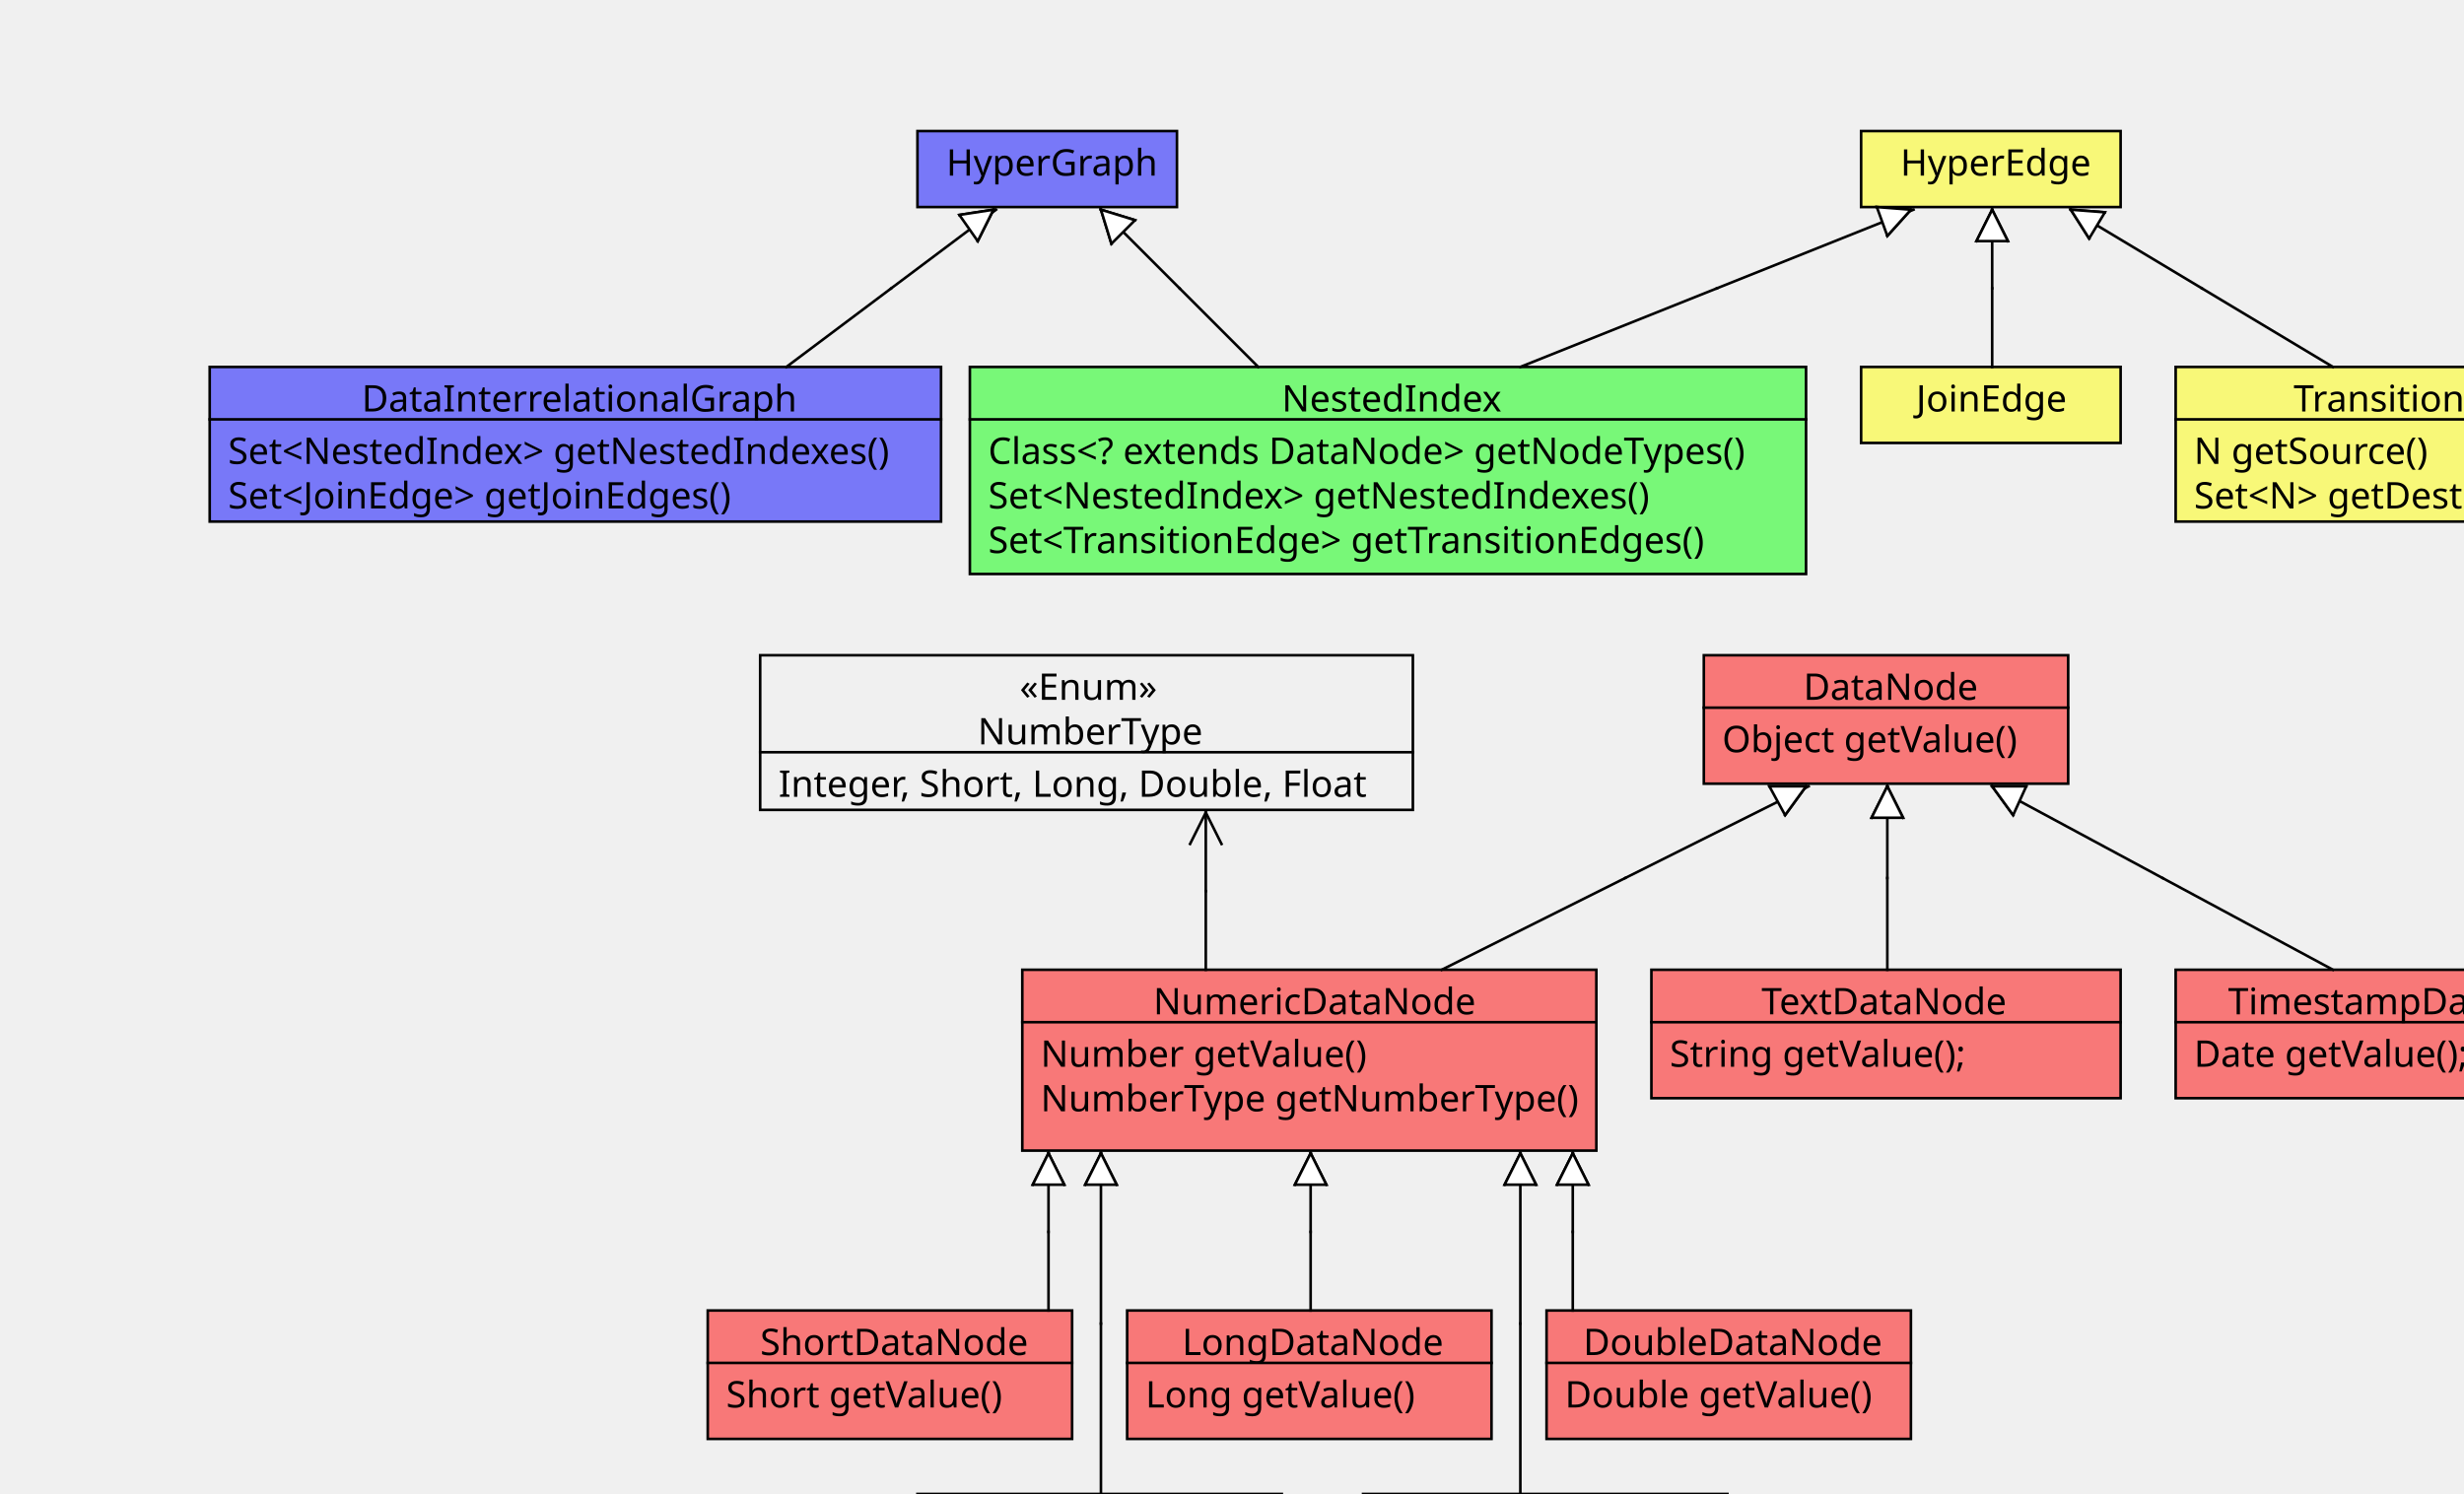
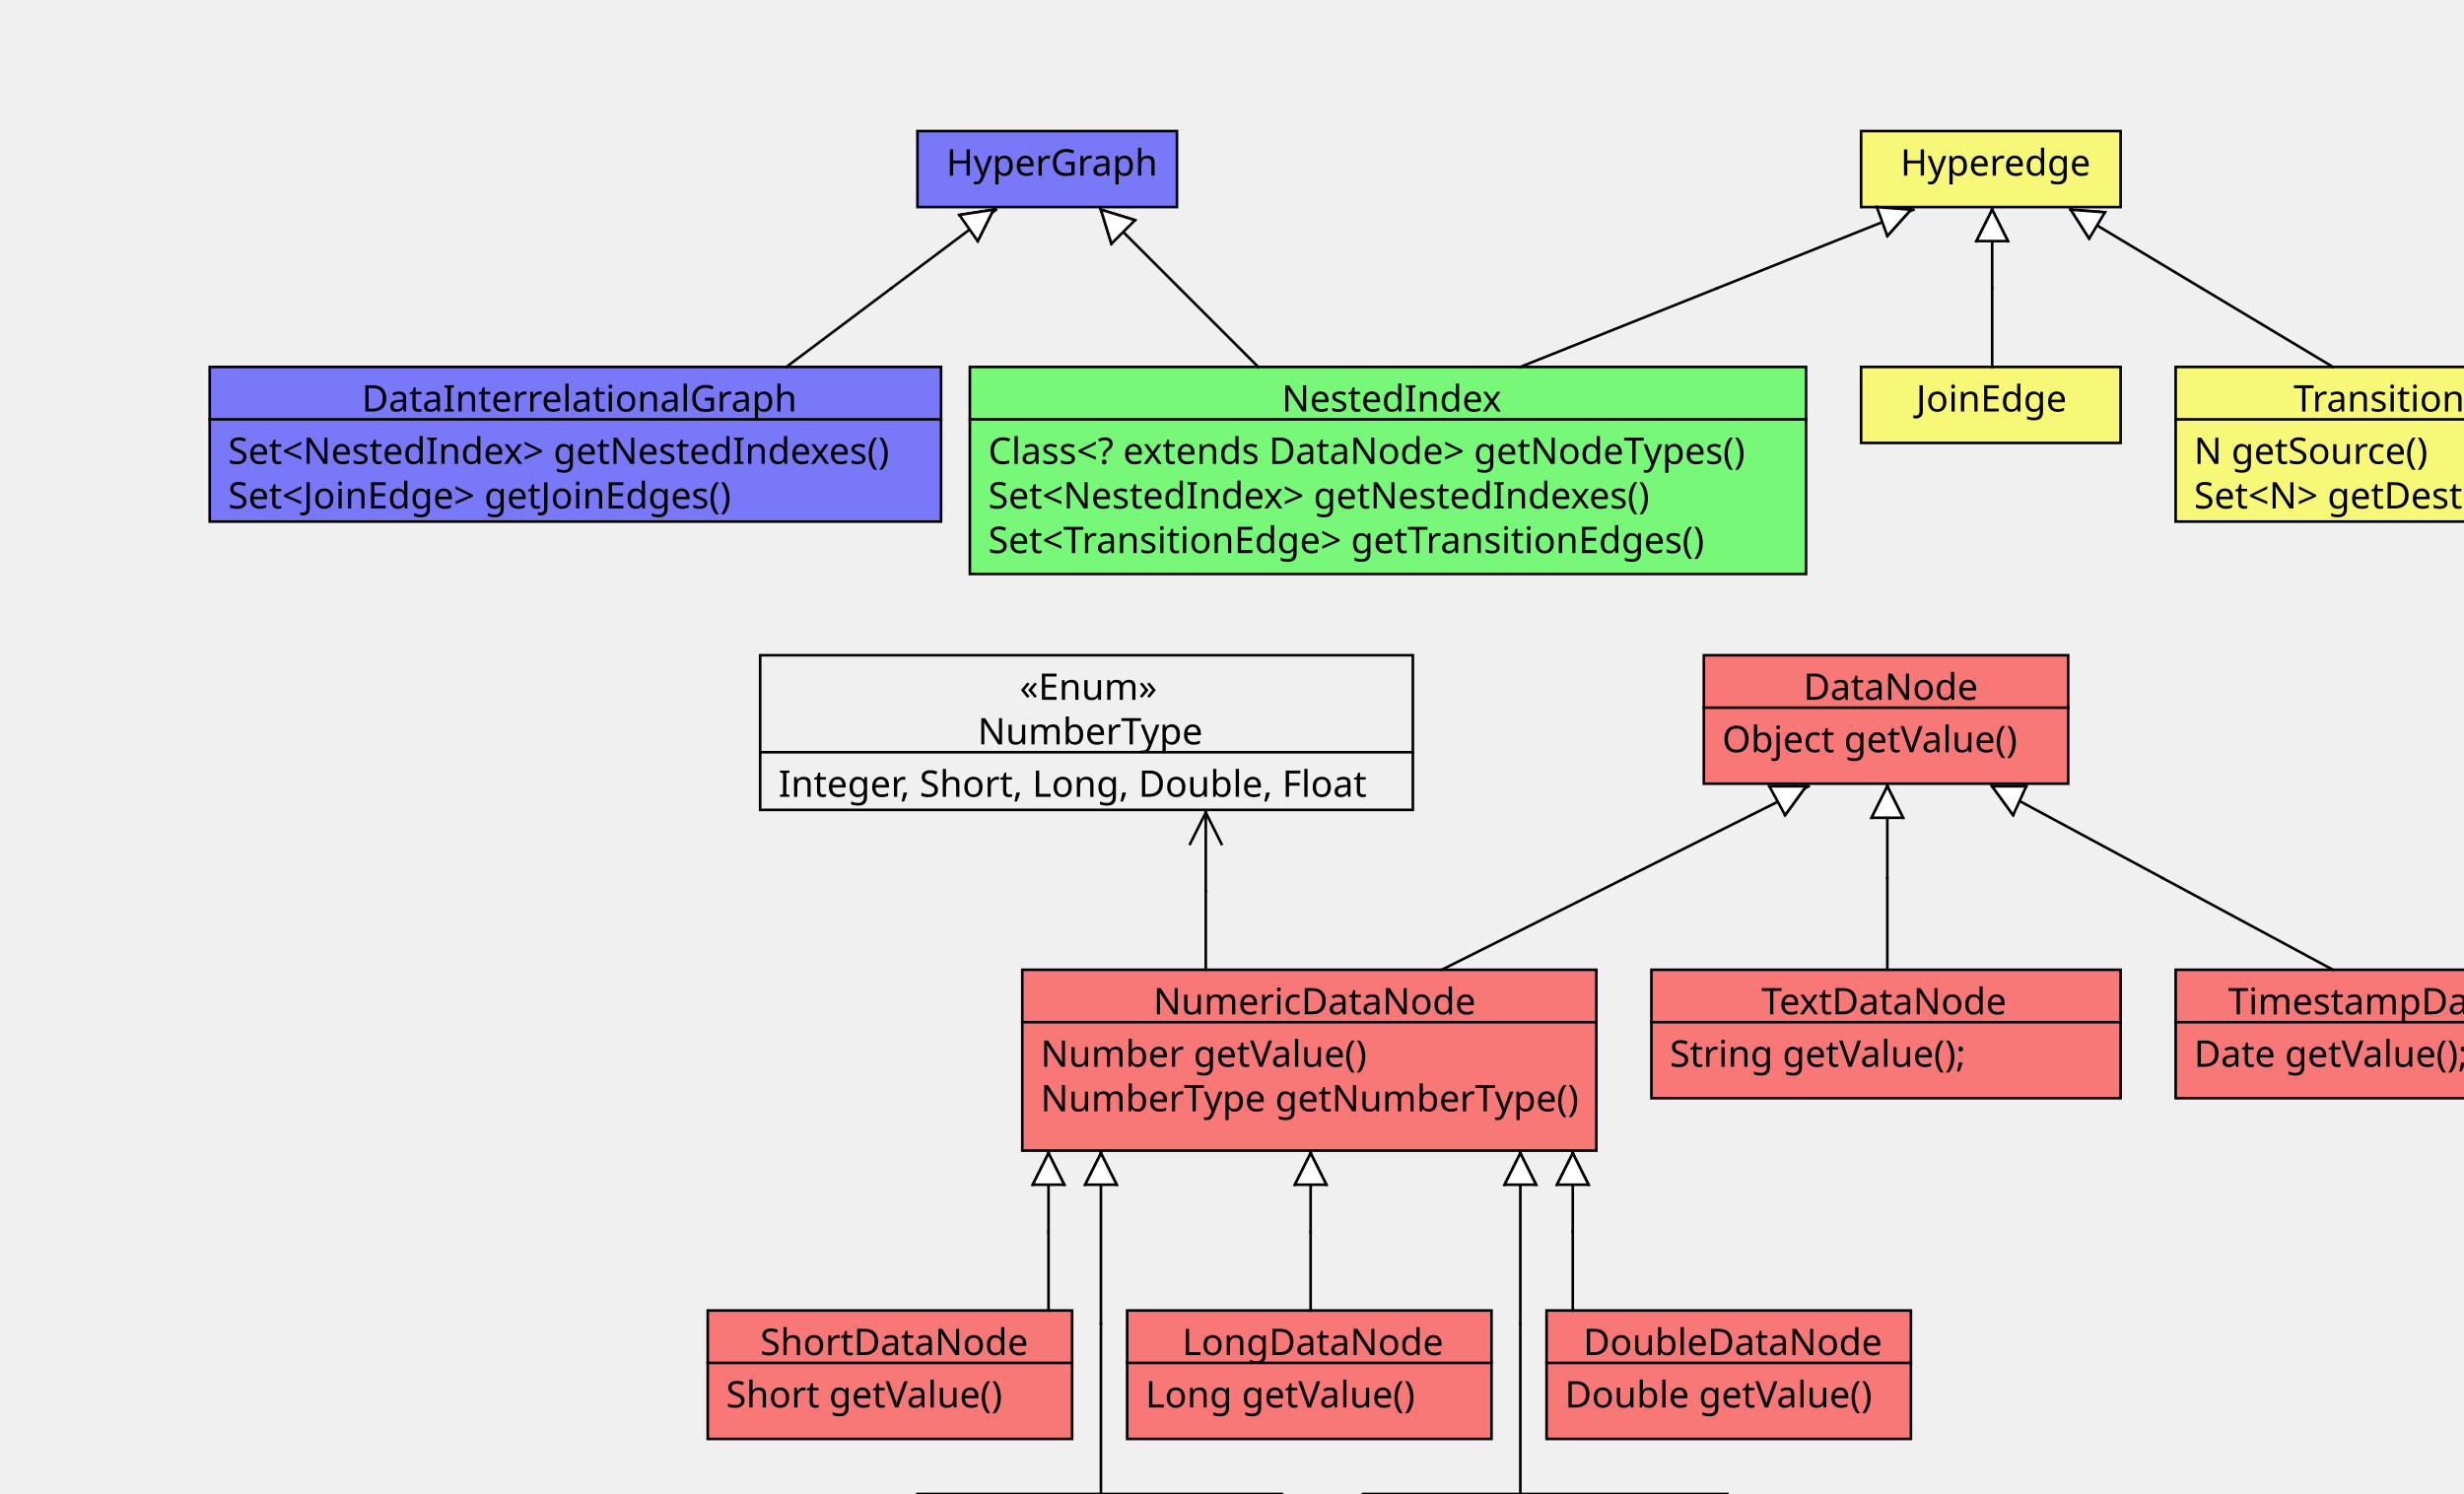
<svg xmlns="http://www.w3.org/2000/svg" fill-opacity="1" color-rendering="auto" color-interpolation="auto" stroke="black" text-rendering="auto" stroke-linecap="square" stroke-miterlimit="10" stroke-opacity="1" shape-rendering="auto" fill="black" stroke-dasharray="none" font-weight="normal" stroke-width="1" font-family="'Dialog'" font-style="normal" stroke-linejoin="miter" font-size="12" stroke-dashoffset="0" image-rendering="auto">
  <defs id="genericDefs" />
  <g>
    <g font-size="14" transform="translate(350,50)" fill="blue" text-rendering="geometricPrecision" color-rendering="optimizeQuality" image-rendering="optimizeSpeed" font-family="sans-serif" color-interpolation="linearRGB" stroke="blue">
      <rect x="0" width="99" height="29" y="0" opacity="0.5" stroke="none" />
      <rect fill="none" x="0" width="99" height="29" y="0" stroke="black" />
      <text fill="black" x="11" xml:space="preserve" y="17" stroke="none">HyperGraph</text>
      <rect x="0" y="0" transform="translate(-270,90)" width="279" height="59" opacity="0.5" stroke="none" />
      <rect x="0" y="0" transform="translate(-270,90)" fill="none" width="279" height="59" stroke="black" />
      <text fill="black" x="58" xml:space="preserve" y="17" transform="translate(-270,90)" stroke="none">DataInterrelationalGraph</text>
      <line transform="translate(-270,90)" fill="none" x1="0" x2="279" y1="20" y2="20" stroke="black" />
      <text fill="black" x="7" xml:space="preserve" y="37" transform="translate(-270,90)" stroke="none">Set&lt;NestedIndex&gt; getNestedIndexes()</text>
      <text fill="black" x="7" xml:space="preserve" y="54" transform="translate(-270,90)" stroke="none">Set&lt;JoinEdge&gt; getJoinEdges()</text>
      <line transform="translate(-80,0)" fill="none" x1="110" x2="70" y1="30" y2="60" stroke="black" />
      <line transform="translate(-80,0)" fill="none" x1="70" x2="30" y1="60" y2="90" stroke="black" />
      <line transform="translate(-80,0)" fill="none" x1="109" x2="103" y1="30" y2="42" stroke="black" />
      <line transform="translate(-80,0)" fill="none" x1="109" x2="96" y1="30" y2="32" stroke="black" />
      <polygon fill="white" transform="translate(-80,0)" points=" 109 30 103 42 96 32" stroke="none" />
      <polygon fill="none" transform="translate(-80,0)" points=" 109 30 103 42 96 32" stroke="black" />
      <rect x="0" y="0" transform="translate(360,0)" fill="yellow" width="99" opacity="0.5" height="29" stroke="none" />
      <rect x="0" y="0" transform="translate(360,0)" fill="none" width="99" height="29" stroke="black" />
-       <text fill="black" x="15" xml:space="preserve" y="17" transform="translate(360,0)" stroke="none">HyperEdge</text>
+       <text fill="black" x="15" xml:space="preserve" y="17" transform="translate(360,0)" stroke="none">Hyperedge</text>
      <rect x="0" y="0" transform="translate(360,90)" fill="yellow" width="99" opacity="0.5" height="29" stroke="none" />
      <rect x="0" y="0" transform="translate(360,90)" fill="none" width="99" height="29" stroke="black" />
      <text fill="black" x="21" xml:space="preserve" y="17" transform="translate(360,90)" stroke="none">JoinEdge</text>
      <line transform="translate(380,0)" fill="none" x1="30" x2="30" y1="30" y2="60" stroke="black" />
      <line transform="translate(380,0)" fill="none" x1="30" x2="30" y1="60" y2="90" stroke="black" />
      <line transform="translate(380,0)" fill="none" x1="30" x2="36" y1="30" y2="42" stroke="black" />
      <line transform="translate(380,0)" fill="none" x1="30" x2="24" y1="30" y2="42" stroke="black" />
      <polygon fill="white" transform="translate(380,0)" points=" 30 30 36 42 24 42" stroke="none" />
      <polygon fill="none" transform="translate(380,0)" points=" 30 30 36 42 24 42" stroke="black" />
      <rect x="0" y="0" transform="translate(20,90)" fill="lime" width="319" opacity="0.5" height="79" stroke="none" />
      <rect x="0" y="0" transform="translate(20,90)" fill="none" width="319" height="79" stroke="black" />
      <text fill="black" x="119" xml:space="preserve" y="17" transform="translate(20,90)" stroke="none">NestedIndex</text>
      <line transform="translate(20,90)" fill="none" x1="0" x2="319" y1="20" y2="20" stroke="black" />
      <text fill="black" x="7" xml:space="preserve" y="37" transform="translate(20,90)" stroke="none">Class&lt;? extends DataNode&gt; getNodeTypes()</text>
      <text fill="black" x="7" xml:space="preserve" y="54" transform="translate(20,90)" stroke="none">Set&lt;NestedIndex&gt; getNestedIndexes()</text>
      <text fill="black" x="7" xml:space="preserve" y="71" transform="translate(20,90)" stroke="none">Set&lt;TransitionEdge&gt; getTransitionEdges()</text>
      <line transform="translate(200,0)" fill="none" x1="180" x2="105" y1="30" y2="60" stroke="black" />
      <line transform="translate(200,0)" fill="none" x1="105" x2="30" y1="60" y2="90" stroke="black" />
      <line transform="translate(200,0)" fill="none" x1="179" x2="170" y1="30" y2="40" stroke="black" />
      <line transform="translate(200,0)" fill="none" x1="179" x2="166" y1="30" y2="29" stroke="black" />
      <polygon fill="white" transform="translate(200,0)" points=" 179 30 170 40 166 29" stroke="none" />
      <polygon fill="none" transform="translate(200,0)" points=" 179 30 170 40 166 29" stroke="black" />
      <line transform="translate(40,0)" fill="none" x1="30" x2="60" y1="30" y2="60" stroke="black" />
      <line transform="translate(40,0)" fill="none" x1="60" x2="90" y1="60" y2="90" stroke="black" />
      <line transform="translate(40,0)" fill="none" x1="30" x2="43" y1="30" y2="34" stroke="black" />
      <line transform="translate(40,0)" fill="none" x1="30" x2="34" y1="30" y2="43" stroke="black" />
      <polygon fill="white" transform="translate(40,0)" points=" 30 30 43 34 34 43" stroke="none" />
      <polygon fill="none" transform="translate(40,0)" points=" 30 30 43 34 34 43" stroke="black" />
      <rect x="0" y="0" transform="translate(480,90)" fill="yellow" width="189" opacity="0.5" height="59" stroke="none" />
      <rect x="0" y="0" transform="translate(480,90)" fill="none" width="189" height="59" stroke="black" />
      <text fill="black" x="45" xml:space="preserve" y="17" transform="translate(480,90)" stroke="none">TransitionEdge</text>
      <line transform="translate(480,90)" fill="none" x1="0" x2="189" y1="20" y2="20" stroke="black" />
      <text fill="black" x="7" xml:space="preserve" y="37" transform="translate(480,90)" stroke="none">N getSource()</text>
      <text fill="black" x="7" xml:space="preserve" y="54" transform="translate(480,90)" stroke="none">Set&lt;N&gt; getDestinations()</text>
      <line transform="translate(410,0)" fill="none" x1="30" x2="80" y1="30" y2="60" stroke="black" />
      <line transform="translate(410,0)" fill="none" x1="80" x2="130" y1="60" y2="90" stroke="black" />
      <line transform="translate(410,0)" fill="none" x1="30" x2="43" y1="30" y2="31" stroke="black" />
      <line transform="translate(410,0)" fill="none" x1="30" x2="37" y1="30" y2="41" stroke="black" />
      <polygon fill="white" transform="translate(410,0)" points=" 30 30 43 31 37 41" stroke="none" />
      <polygon fill="none" transform="translate(410,0)" points=" 30 30 43 31 37 41" stroke="black" />
      <rect x="0" y="0" transform="translate(300,200)" fill="red" width="139" opacity="0.5" height="49" stroke="none" />
      <rect x="0" y="0" transform="translate(300,200)" fill="none" width="139" height="49" stroke="black" />
      <text fill="black" x="38" xml:space="preserve" y="17" transform="translate(300,200)" stroke="none">DataNode</text>
      <line transform="translate(300,200)" fill="none" x1="0" x2="139" y1="20" y2="20" stroke="black" />
      <text fill="black" x="7" xml:space="preserve" y="37" transform="translate(300,200)" stroke="none">Object getValue()</text>
      <rect x="0" y="0" transform="translate(40,320)" fill="red" width="219" opacity="0.5" height="69" stroke="none" />
      <rect x="0" y="0" transform="translate(40,320)" fill="none" width="219" height="69" stroke="black" />
      <text fill="black" x="50" xml:space="preserve" y="17" transform="translate(40,320)" stroke="none">NumericDataNode</text>
      <line transform="translate(40,320)" fill="none" x1="0" x2="219" y1="20" y2="20" stroke="black" />
      <text fill="black" x="7" xml:space="preserve" y="37" transform="translate(40,320)" stroke="none">Number getValue()</text>
      <text fill="black" x="7" xml:space="preserve" y="54" transform="translate(40,320)" stroke="none">NumberType getNumberType()</text>
      <rect x="0" y="0" transform="translate(280,320)" fill="red" width="179" opacity="0.5" height="49" stroke="none" />
      <rect x="0" y="0" transform="translate(280,320)" fill="none" width="179" height="49" stroke="black" />
      <text fill="black" x="42" xml:space="preserve" y="17" transform="translate(280,320)" stroke="none">TextDataNode</text>
      <line transform="translate(280,320)" fill="none" x1="0" x2="179" y1="20" y2="20" stroke="black" />
      <text fill="black" x="7" xml:space="preserve" y="37" transform="translate(280,320)" stroke="none">String getValue();</text>
      <rect x="0" y="0" transform="translate(-60,200)" fill="white" width="249" opacity="0" height="59" stroke="none" />
      <rect x="0" y="0" transform="translate(-60,200)" fill="none" width="249" height="59" stroke="black" />
      <text fill="black" x="99" xml:space="preserve" y="17" transform="translate(-60,200)" stroke="none">«Enum»</text>
      <text fill="black" x="83" xml:space="preserve" y="34" transform="translate(-60,200)" stroke="none">NumberType</text>
      <line transform="translate(-60,200)" fill="none" x1="0" x2="249" y1="37" y2="37" stroke="black" />
      <text fill="black" x="7" xml:space="preserve" y="54" transform="translate(-60,200)" stroke="none">Integer, Short, Long, Double, Float</text>
      <line transform="translate(170,220)" fill="none" x1="170" x2="100" y1="30" y2="65" stroke="black" />
      <line transform="translate(170,220)" fill="none" x1="100" x2="30" y1="65" y2="100" stroke="black" />
      <line transform="translate(170,220)" fill="none" x1="169" x2="161" y1="30" y2="41" stroke="black" />
      <line transform="translate(170,220)" fill="none" x1="169" x2="155" y1="30" y2="30" stroke="black" />
      <polygon fill="white" transform="translate(170,220)" points=" 169 30 161 41 155 30" stroke="none" />
      <polygon fill="none" transform="translate(170,220)" points=" 169 30 161 41 155 30" stroke="black" />
      <line transform="translate(340,220)" fill="none" x1="30" x2="30" y1="30" y2="65" stroke="black" />
      <line transform="translate(340,220)" fill="none" x1="30" x2="30" y1="65" y2="100" stroke="black" />
      <line transform="translate(340,220)" fill="none" x1="30" x2="36" y1="30" y2="42" stroke="black" />
      <line transform="translate(340,220)" fill="none" x1="30" x2="24" y1="30" y2="42" stroke="black" />
      <polygon fill="white" transform="translate(340,220)" points=" 30 30 36 42 24 42" stroke="none" />
      <polygon fill="none" transform="translate(340,220)" points=" 30 30 36 42 24 42" stroke="black" />
      <line transform="translate(80,230)" fill="none" x1="30" x2="30" y1="30" y2="60" stroke="black" />
      <line transform="translate(80,230)" fill="none" x1="30" x2="30" y1="60" y2="90" stroke="black" />
      <line transform="translate(80,230)" fill="none" x1="30" x2="36" y1="30" y2="42" stroke="black" />
      <line transform="translate(80,230)" fill="none" x1="30" x2="24" y1="30" y2="42" stroke="black" />
      <rect x="0" y="0" transform="translate(0,520)" fill="red" width="139" opacity="0.5" height="49" stroke="none" />
      <rect x="0" y="0" transform="translate(0,520)" fill="none" width="139" height="49" stroke="black" />
      <text fill="black" x="14" xml:space="preserve" y="17" transform="translate(0,520)" stroke="none">IntegerDataNode</text>
      <line transform="translate(0,520)" fill="none" x1="0" x2="139" y1="20" y2="20" stroke="black" />
      <text fill="black" x="7" xml:space="preserve" y="37" transform="translate(0,520)" stroke="none">Integer getValue()</text>
      <rect x="0" y="0" transform="translate(-80,450)" fill="red" width="139" opacity="0.5" height="49" stroke="none" />
      <rect x="0" y="0" transform="translate(-80,450)" fill="none" width="139" height="49" stroke="black" />
      <text fill="black" x="20" xml:space="preserve" y="17" transform="translate(-80,450)" stroke="none">ShortDataNode</text>
      <line transform="translate(-80,450)" fill="none" x1="0" x2="139" y1="20" y2="20" stroke="black" />
      <text fill="black" x="7" xml:space="preserve" y="37" transform="translate(-80,450)" stroke="none">Short getValue()</text>
      <rect x="0" y="0" transform="translate(80,450)" fill="red" width="139" opacity="0.5" height="49" stroke="none" />
      <rect x="0" y="0" transform="translate(80,450)" fill="none" width="139" height="49" stroke="black" />
      <text fill="black" x="21" xml:space="preserve" y="17" transform="translate(80,450)" stroke="none">LongDataNode</text>
      <line transform="translate(80,450)" fill="none" x1="0" x2="139" y1="20" y2="20" stroke="black" />
      <text fill="black" x="7" xml:space="preserve" y="37" transform="translate(80,450)" stroke="none">Long getValue()</text>
      <rect x="0" y="0" transform="translate(170,520)" fill="red" width="139" opacity="0.5" height="49" stroke="none" />
      <rect x="0" y="0" transform="translate(170,520)" fill="none" width="139" height="49" stroke="black" />
      <text fill="black" x="21" xml:space="preserve" y="17" transform="translate(170,520)" stroke="none">FloatDataNode</text>
      <line transform="translate(170,520)" fill="none" x1="0" x2="139" y1="20" y2="20" stroke="black" />
      <text fill="black" x="7" xml:space="preserve" y="37" transform="translate(170,520)" stroke="none">Float getValue()</text>
      <rect x="0" y="0" transform="translate(240,450)" fill="red" width="139" opacity="0.5" height="49" stroke="none" />
      <rect x="0" y="0" transform="translate(240,450)" fill="none" width="139" height="49" stroke="black" />
      <text fill="black" x="14" xml:space="preserve" y="17" transform="translate(240,450)" stroke="none">DoubleDataNode</text>
      <line transform="translate(240,450)" fill="none" x1="0" x2="139" y1="20" y2="20" stroke="black" />
      <text fill="black" x="7" xml:space="preserve" y="37" transform="translate(240,450)" stroke="none">Double getValue()</text>
      <line transform="translate(20,360)" fill="none" x1="30" x2="30" y1="30" y2="60" stroke="black" />
      <line transform="translate(20,360)" fill="none" x1="30" x2="30" y1="60" y2="90" stroke="black" />
      <line transform="translate(20,360)" fill="none" x1="30" x2="36" y1="30" y2="42" stroke="black" />
      <line transform="translate(20,360)" fill="none" x1="30" x2="24" y1="30" y2="42" stroke="black" />
      <polygon fill="white" transform="translate(20,360)" points=" 30 30 36 42 24 42" stroke="none" />
      <polygon fill="none" transform="translate(20,360)" points=" 30 30 36 42 24 42" stroke="black" />
      <line transform="translate(120,360)" fill="none" x1="30" x2="30" y1="30" y2="60" stroke="black" />
      <line transform="translate(120,360)" fill="none" x1="30" x2="30" y1="60" y2="90" stroke="black" />
      <line transform="translate(120,360)" fill="none" x1="30" x2="36" y1="30" y2="42" stroke="black" />
      <line transform="translate(120,360)" fill="none" x1="30" x2="24" y1="30" y2="42" stroke="black" />
      <polygon fill="white" transform="translate(120,360)" points=" 30 30 36 42 24 42" stroke="none" />
      <polygon fill="none" transform="translate(120,360)" points=" 30 30 36 42 24 42" stroke="black" />
      <line transform="translate(220,360)" fill="none" x1="30" x2="30" y1="30" y2="60" stroke="black" />
      <line transform="translate(220,360)" fill="none" x1="30" x2="30" y1="60" y2="90" stroke="black" />
      <line transform="translate(220,360)" fill="none" x1="30" x2="36" y1="30" y2="42" stroke="black" />
      <line transform="translate(220,360)" fill="none" x1="30" x2="24" y1="30" y2="42" stroke="black" />
      <polygon fill="white" transform="translate(220,360)" points=" 30 30 36 42 24 42" stroke="none" />
      <polygon fill="none" transform="translate(220,360)" points=" 30 30 36 42 24 42" stroke="black" />
      <line transform="translate(200,360)" fill="none" x1="30" x2="30" y1="30" y2="95" stroke="black" />
      <line transform="translate(200,360)" fill="none" x1="30" x2="30" y1="95" y2="160" stroke="black" />
      <line transform="translate(200,360)" fill="none" x1="30" x2="36" y1="30" y2="42" stroke="black" />
      <line transform="translate(200,360)" fill="none" x1="30" x2="24" y1="30" y2="42" stroke="black" />
      <polygon fill="white" transform="translate(200,360)" points=" 30 30 36 42 24 42" stroke="none" />
      <polygon fill="none" transform="translate(200,360)" points=" 30 30 36 42 24 42" stroke="black" />
      <line transform="translate(40,360)" fill="none" x1="30" x2="30" y1="30" y2="95" stroke="black" />
      <line transform="translate(40,360)" fill="none" x1="30" x2="30" y1="95" y2="160" stroke="black" />
      <line transform="translate(40,360)" fill="none" x1="30" x2="36" y1="30" y2="42" stroke="black" />
      <line transform="translate(40,360)" fill="none" x1="30" x2="24" y1="30" y2="42" stroke="black" />
      <polygon fill="white" transform="translate(40,360)" points=" 30 30 36 42 24 42" stroke="none" />
      <polygon fill="none" transform="translate(40,360)" points=" 30 30 36 42 24 42" stroke="black" />
      <rect x="0" y="0" transform="translate(480,320)" fill="red" width="179" opacity="0.5" height="49" stroke="none" />
      <rect x="0" y="0" transform="translate(480,320)" fill="none" width="179" height="49" stroke="black" />
      <text fill="black" x="20" xml:space="preserve" y="17" transform="translate(480,320)" stroke="none">TimestampDataNode</text>
      <line transform="translate(480,320)" fill="none" x1="0" x2="179" y1="20" y2="20" stroke="black" />
      <text fill="black" x="7" xml:space="preserve" y="37" transform="translate(480,320)" stroke="none">Date getValue();</text>
      <line transform="translate(380,220)" fill="none" x1="30" x2="95" y1="30" y2="65" stroke="black" />
      <line transform="translate(380,220)" fill="none" x1="95" x2="160" y1="65" y2="100" stroke="black" />
      <line transform="translate(380,220)" fill="none" x1="30" x2="43" y1="30" y2="30" stroke="black" />
      <line transform="translate(380,220)" fill="none" x1="30" x2="38" y1="30" y2="41" stroke="black" />
      <polygon fill="white" transform="translate(380,220)" points=" 30 30 43 30 38 41" stroke="none" />
      <polygon fill="none" transform="translate(380,220)" points=" 30 30 43 30 38 41" stroke="black" />
    </g>
  </g>
</svg>
